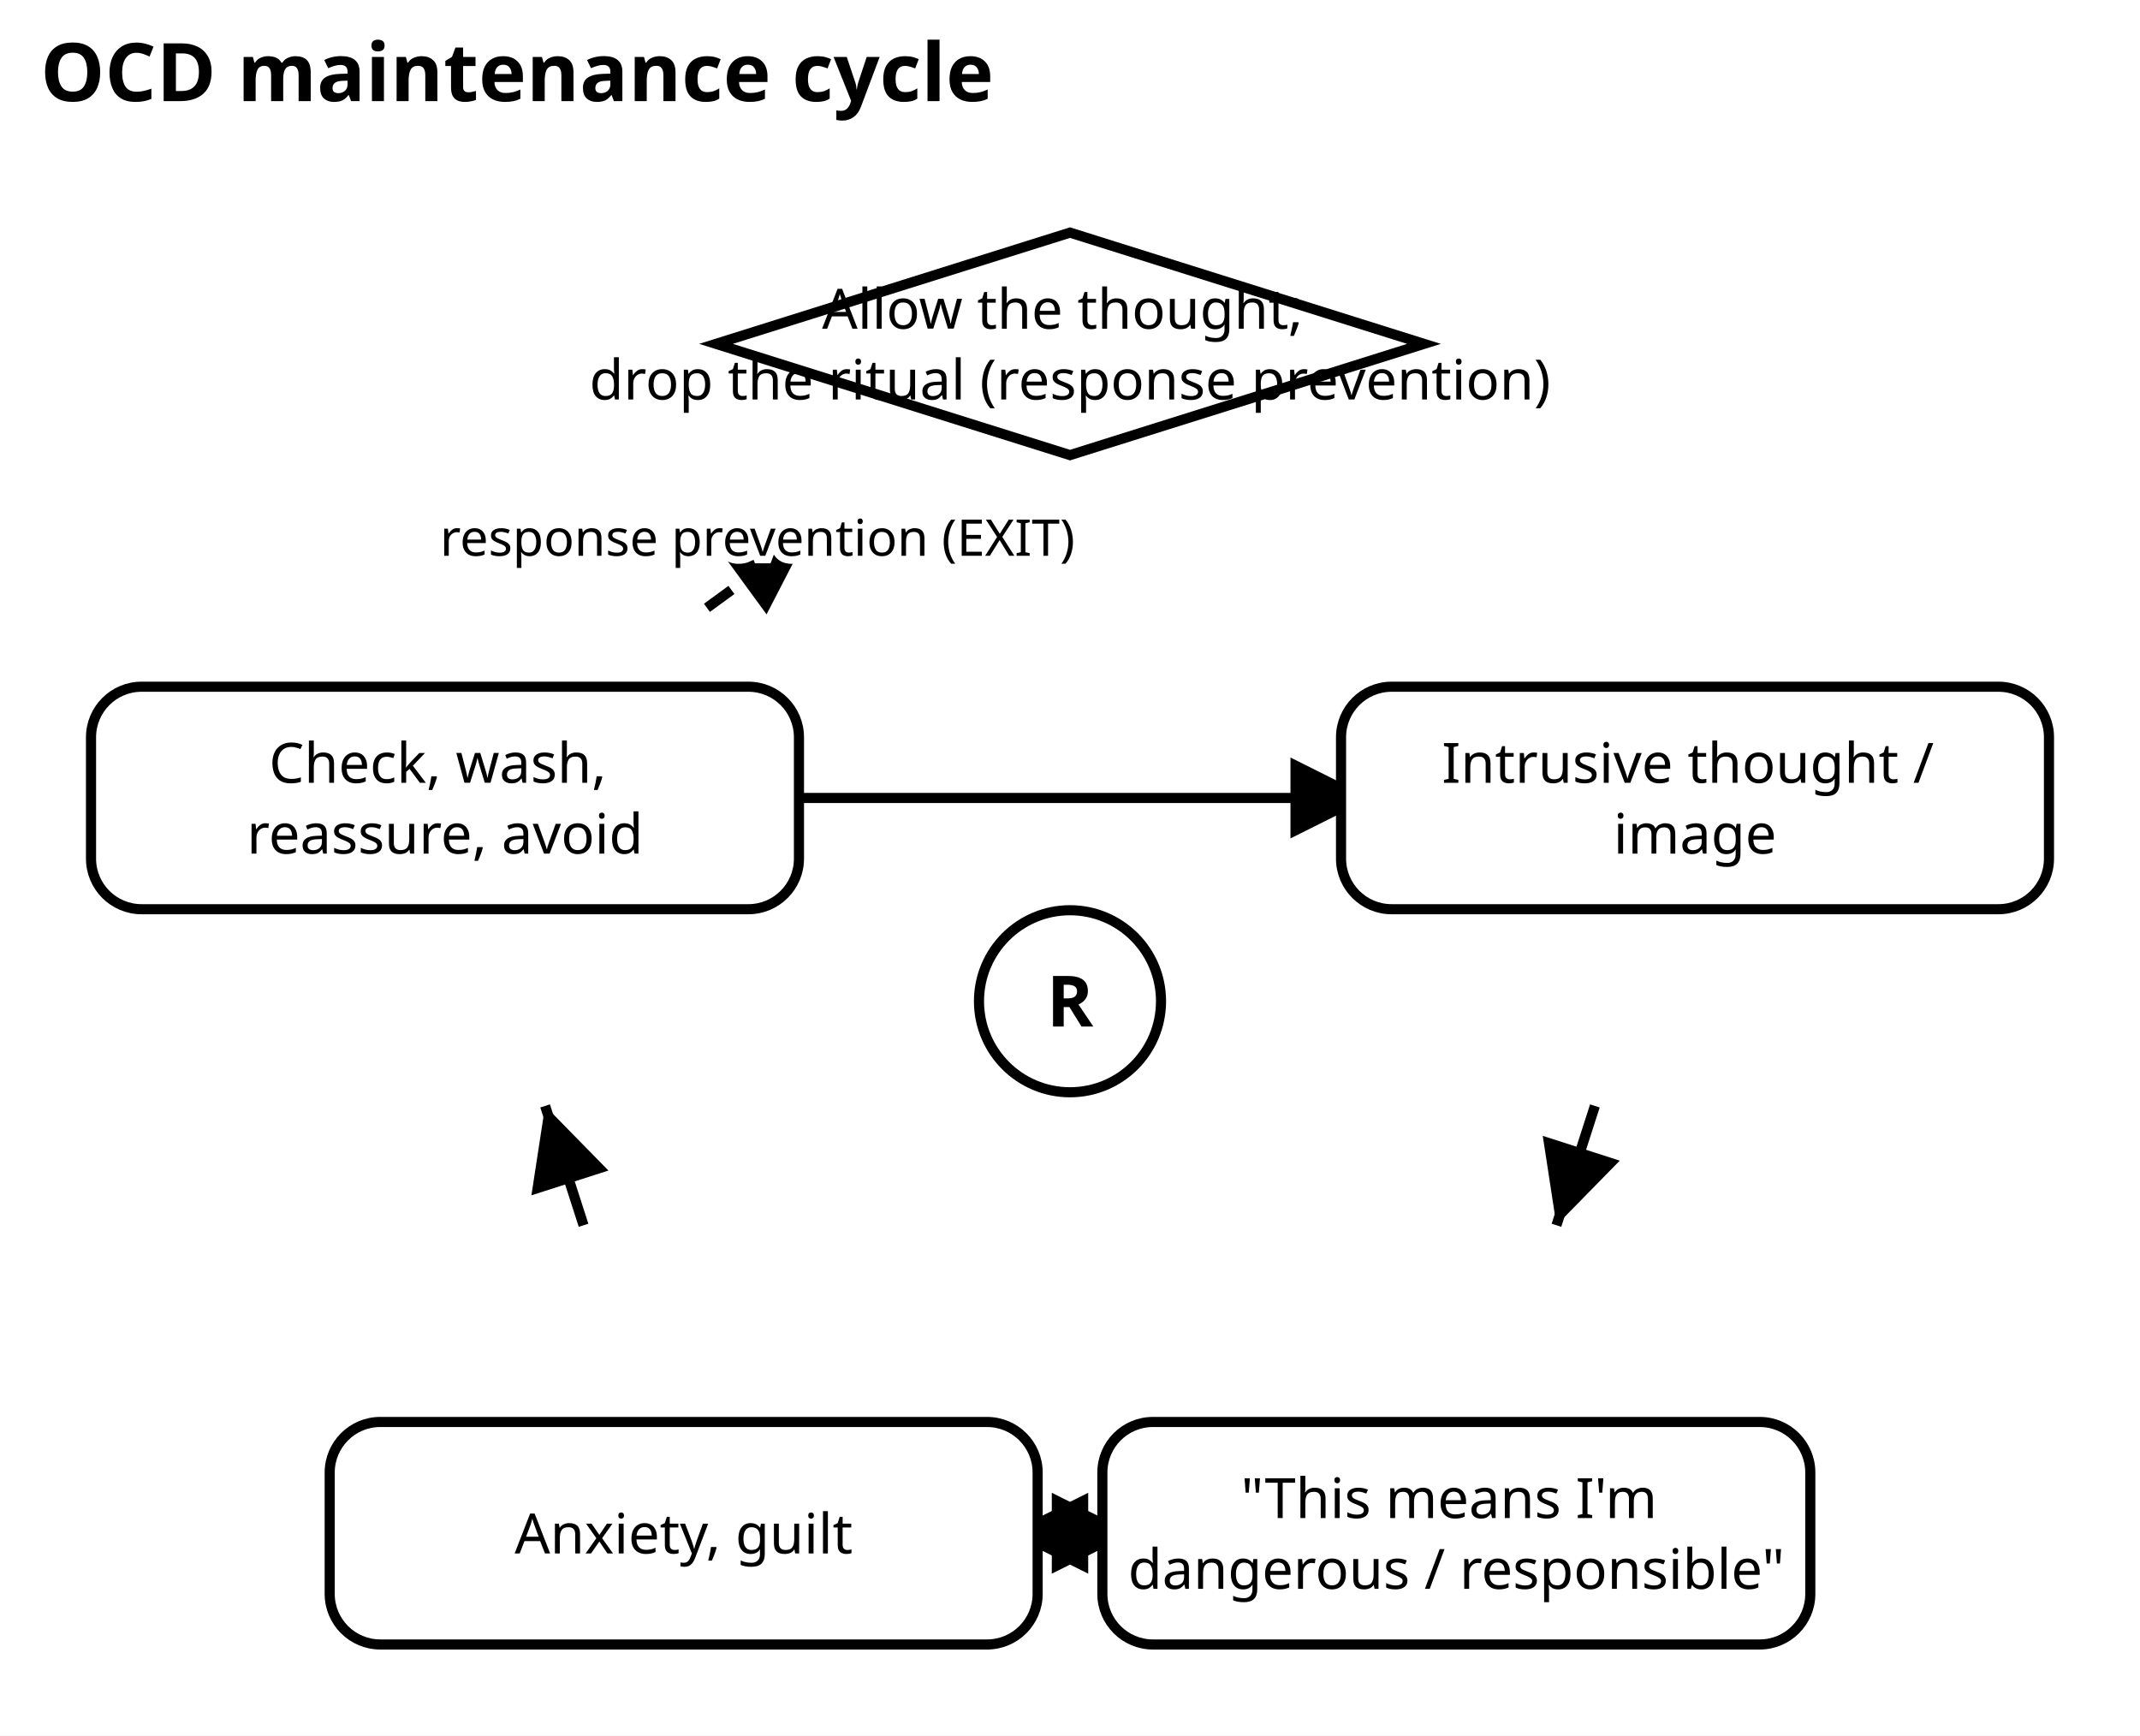
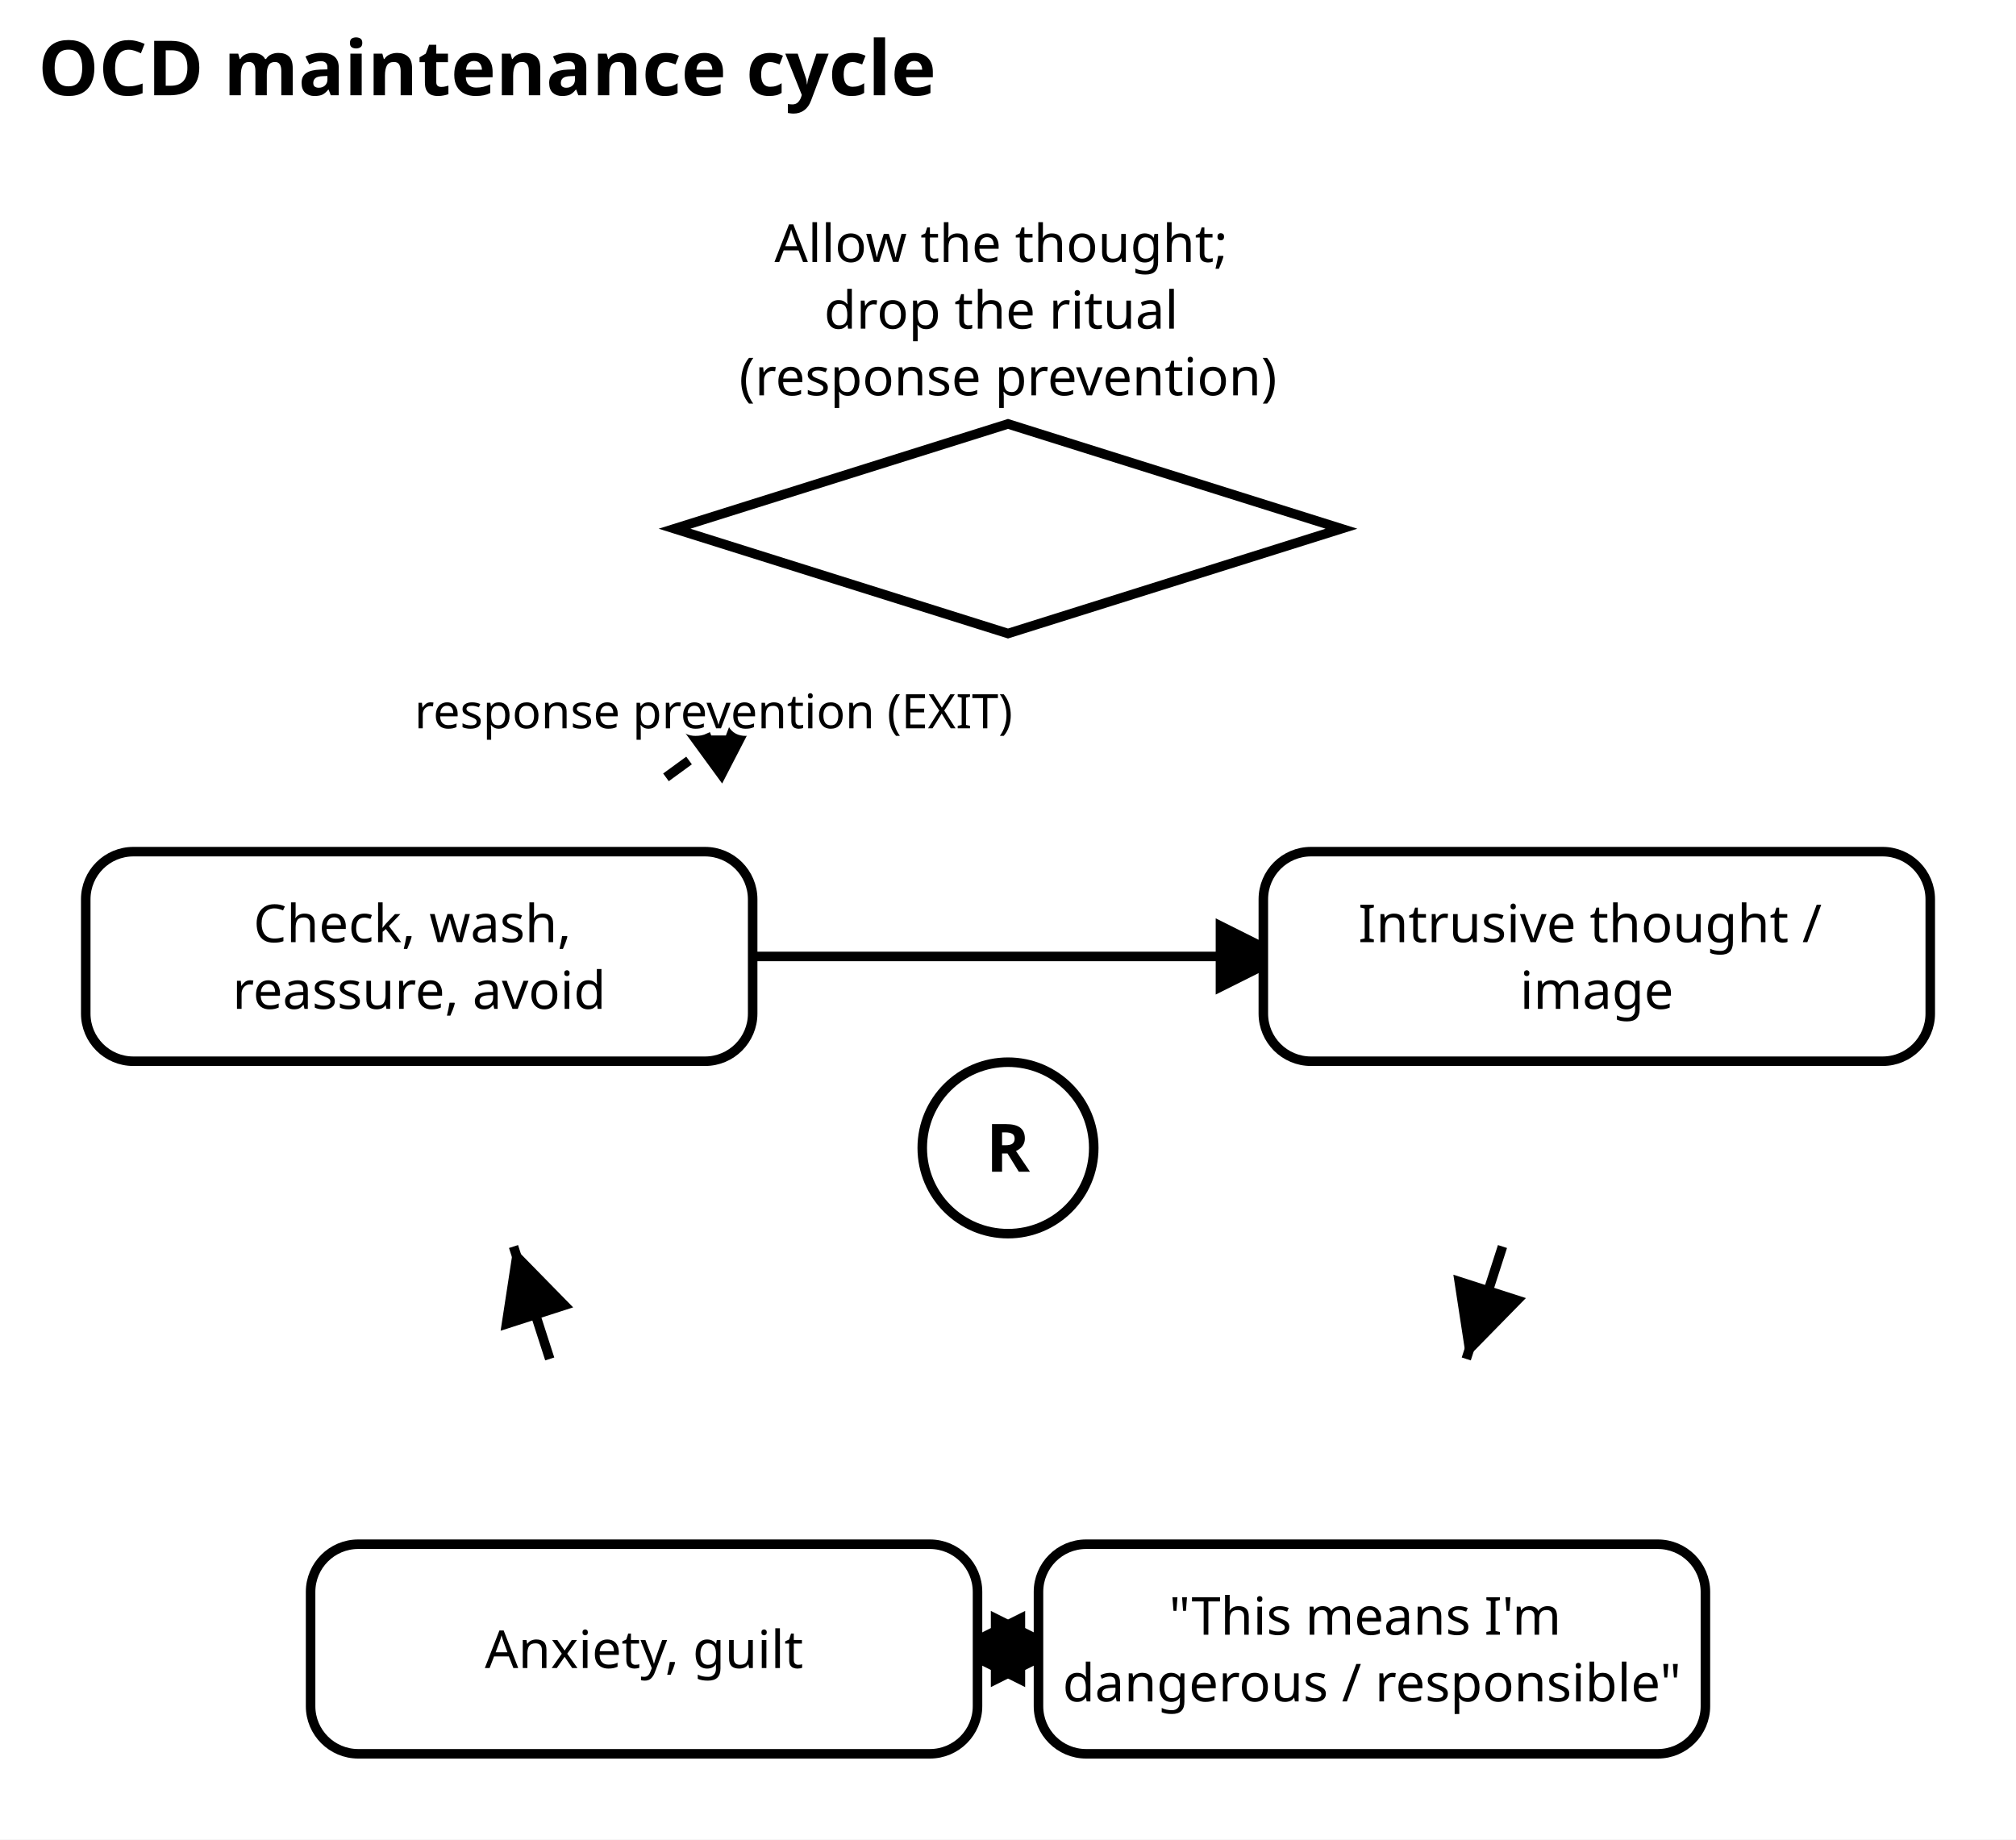
- <svg xmlns="http://www.w3.org/2000/svg" viewBox="68.4 52 423.2 343.2" role="img" aria-label="Maintaining loop: OCD maintenance cycle. Links: Intrusive thought / image -&gt; &quot;This means I'm dangerous / responsible&quot;; &quot;This means I'm dangerous / responsible&quot; &lt;-&gt; Anxiety, guilt; Anxiety, guilt -&gt; Check, wash, reassure, avoid; Check, wash, reassure, avoid -&gt; Intrusive thought / image (reinforcing). Ways out: Check, wash, reassure, avoid to Allow the thought; drop the ritual (response prevention).">
+ <svg xmlns="http://www.w3.org/2000/svg" viewBox="68.4 9 423.2 386.2" role="img" aria-label="Maintaining loop: OCD maintenance cycle. Links: Intrusive thought / image -&gt; &quot;This means I'm dangerous / responsible&quot;; &quot;This means I'm dangerous / responsible&quot; &lt;-&gt; Anxiety, guilt; Anxiety, guilt -&gt; Check, wash, reassure, avoid; Check, wash, reassure, avoid -&gt; Intrusive thought / image (reinforcing). Ways out: Check, wash, reassure, avoid to Allow the thought; drop the ritual (response prevention).">
  <defs>
    <marker id="arrow" markerWidth="10" markerHeight="10" refX="8" refY="4" orient="auto-start-reverse">
      <path d="M0,0 L8,4 L0,8 z" fill="#000" />
    </marker>
  </defs>
-   <rect x="68.4" y="52" width="423.2" height="343.2" fill="#fff" />
-   <text x="76.4" y="72" font-family="sans-serif" font-size="16" font-weight="700">OCD maintenance cycle</text>
+   <rect x="68.4" y="9" width="423.2" height="386.2" fill="#fff" />
+   <text x="76.4" y="29" font-family="sans-serif" font-size="16" font-weight="700">OCD maintenance cycle</text>
  <path data-el="edge:e1" d="M 383.8,270.7 L 376.2,294.3" fill="none" stroke="#000" stroke-width="2" marker-end="url(#arrow)" />
  <path data-el="edge:e2" d="M 292.4,355.2 L 267.6,355.2" fill="none" stroke="#000" stroke-width="2" marker-start="url(#arrow)" marker-end="url(#arrow)" />
  <path data-el="edge:e3" d="M 183.8,294.3 L 176.2,270.7" fill="none" stroke="#000" stroke-width="2" marker-end="url(#arrow)" />
  <path data-el="edge:e4" d="M 220.4,209.8 L 339.6,209.8" fill="none" stroke="#000" stroke-width="2" marker-end="url(#arrow)" />
  <path data-el="edge:x1" d="M 208.2,172.2 L 228.2,157.6" fill="none" stroke="#000" stroke-width="2" stroke-dasharray="6 5" marker-end="url(#arrow)" />
  <text data-el="edgelabel:x1" x="218.2" y="161.9" font-family="sans-serif" font-size="10" text-anchor="middle" stroke="#fff" stroke-width="3" paint-order="stroke">response prevention (EXIT)</text>
  <circle cx="280" cy="250" r="18" fill="#fff" stroke="#000" stroke-width="2" />
  <text x="280" y="255" text-anchor="middle" font-family="sans-serif" font-size="14" font-weight="700">R</text>
  <rect data-el="node:intrusion" x="333.6" y="187.8" width="140" height="44" rx="10" ry="10" fill="#fff" stroke="#000" stroke-width="2" />
  <text text-anchor="middle" font-family="sans-serif" font-size="11" data-el="nodelabel:intrusion">
    <tspan x="403.6" y="206.8">Intrusive thought /</tspan>
    <tspan x="403.6" y="220.8">image</tspan>
  </text>
  <rect data-el="node:appraisal" x="286.4" y="333.2" width="140" height="44" rx="10" ry="10" fill="#fff" stroke="#000" stroke-width="2" />
  <text text-anchor="middle" font-family="sans-serif" font-size="11" data-el="nodelabel:appraisal">
    <tspan x="356.4" y="352.2">"This means I'm</tspan>
    <tspan x="356.4" y="366.2" textLength="124" lengthAdjust="spacingAndGlyphs">dangerous / responsible"</tspan>
  </text>
  <rect data-el="node:distress" x="133.6" y="333.2" width="140" height="44" rx="10" ry="10" fill="#fff" stroke="#000" stroke-width="2" />
  <text x="203.6" y="359.2" font-family="sans-serif" font-size="11" text-anchor="middle" data-el="nodelabel:distress">Anxiety, guilt</text>
  <rect data-el="node:compulsion" x="86.4" y="187.8" width="140" height="44" rx="10" ry="10" fill="#fff" stroke="#000" stroke-width="2" />
  <text text-anchor="middle" font-family="sans-serif" font-size="11" data-el="nodelabel:compulsion">
    <tspan x="156.4" y="206.8">Check, wash,</tspan>
    <tspan x="156.4" y="220.8">reassure, avoid</tspan>
  </text>
  <polygon data-el="node:out" points="280,98 350,120 280,142 210,120" fill="#fff" stroke="#000" stroke-width="2" />
-   <text text-anchor="middle" font-family="sans-serif" font-size="11" data-el="nodelabel:out">
-     <tspan x="280" y="117">Allow the thought;</tspan>
-     <tspan x="280" y="131" textLength="124" lengthAdjust="spacingAndGlyphs">drop the ritual (response prevention)</tspan>
+   <text text-anchor="middle" font-family="sans-serif" font-size="11" stroke="#fff" stroke-width="3" paint-order="stroke" data-el="nodelabel:out">
+     <tspan x="280" y="64">Allow the thought;</tspan>
+     <tspan x="280" y="78">drop the ritual</tspan>
+     <tspan x="280" y="92">(response prevention)</tspan>
  </text>
</svg>
